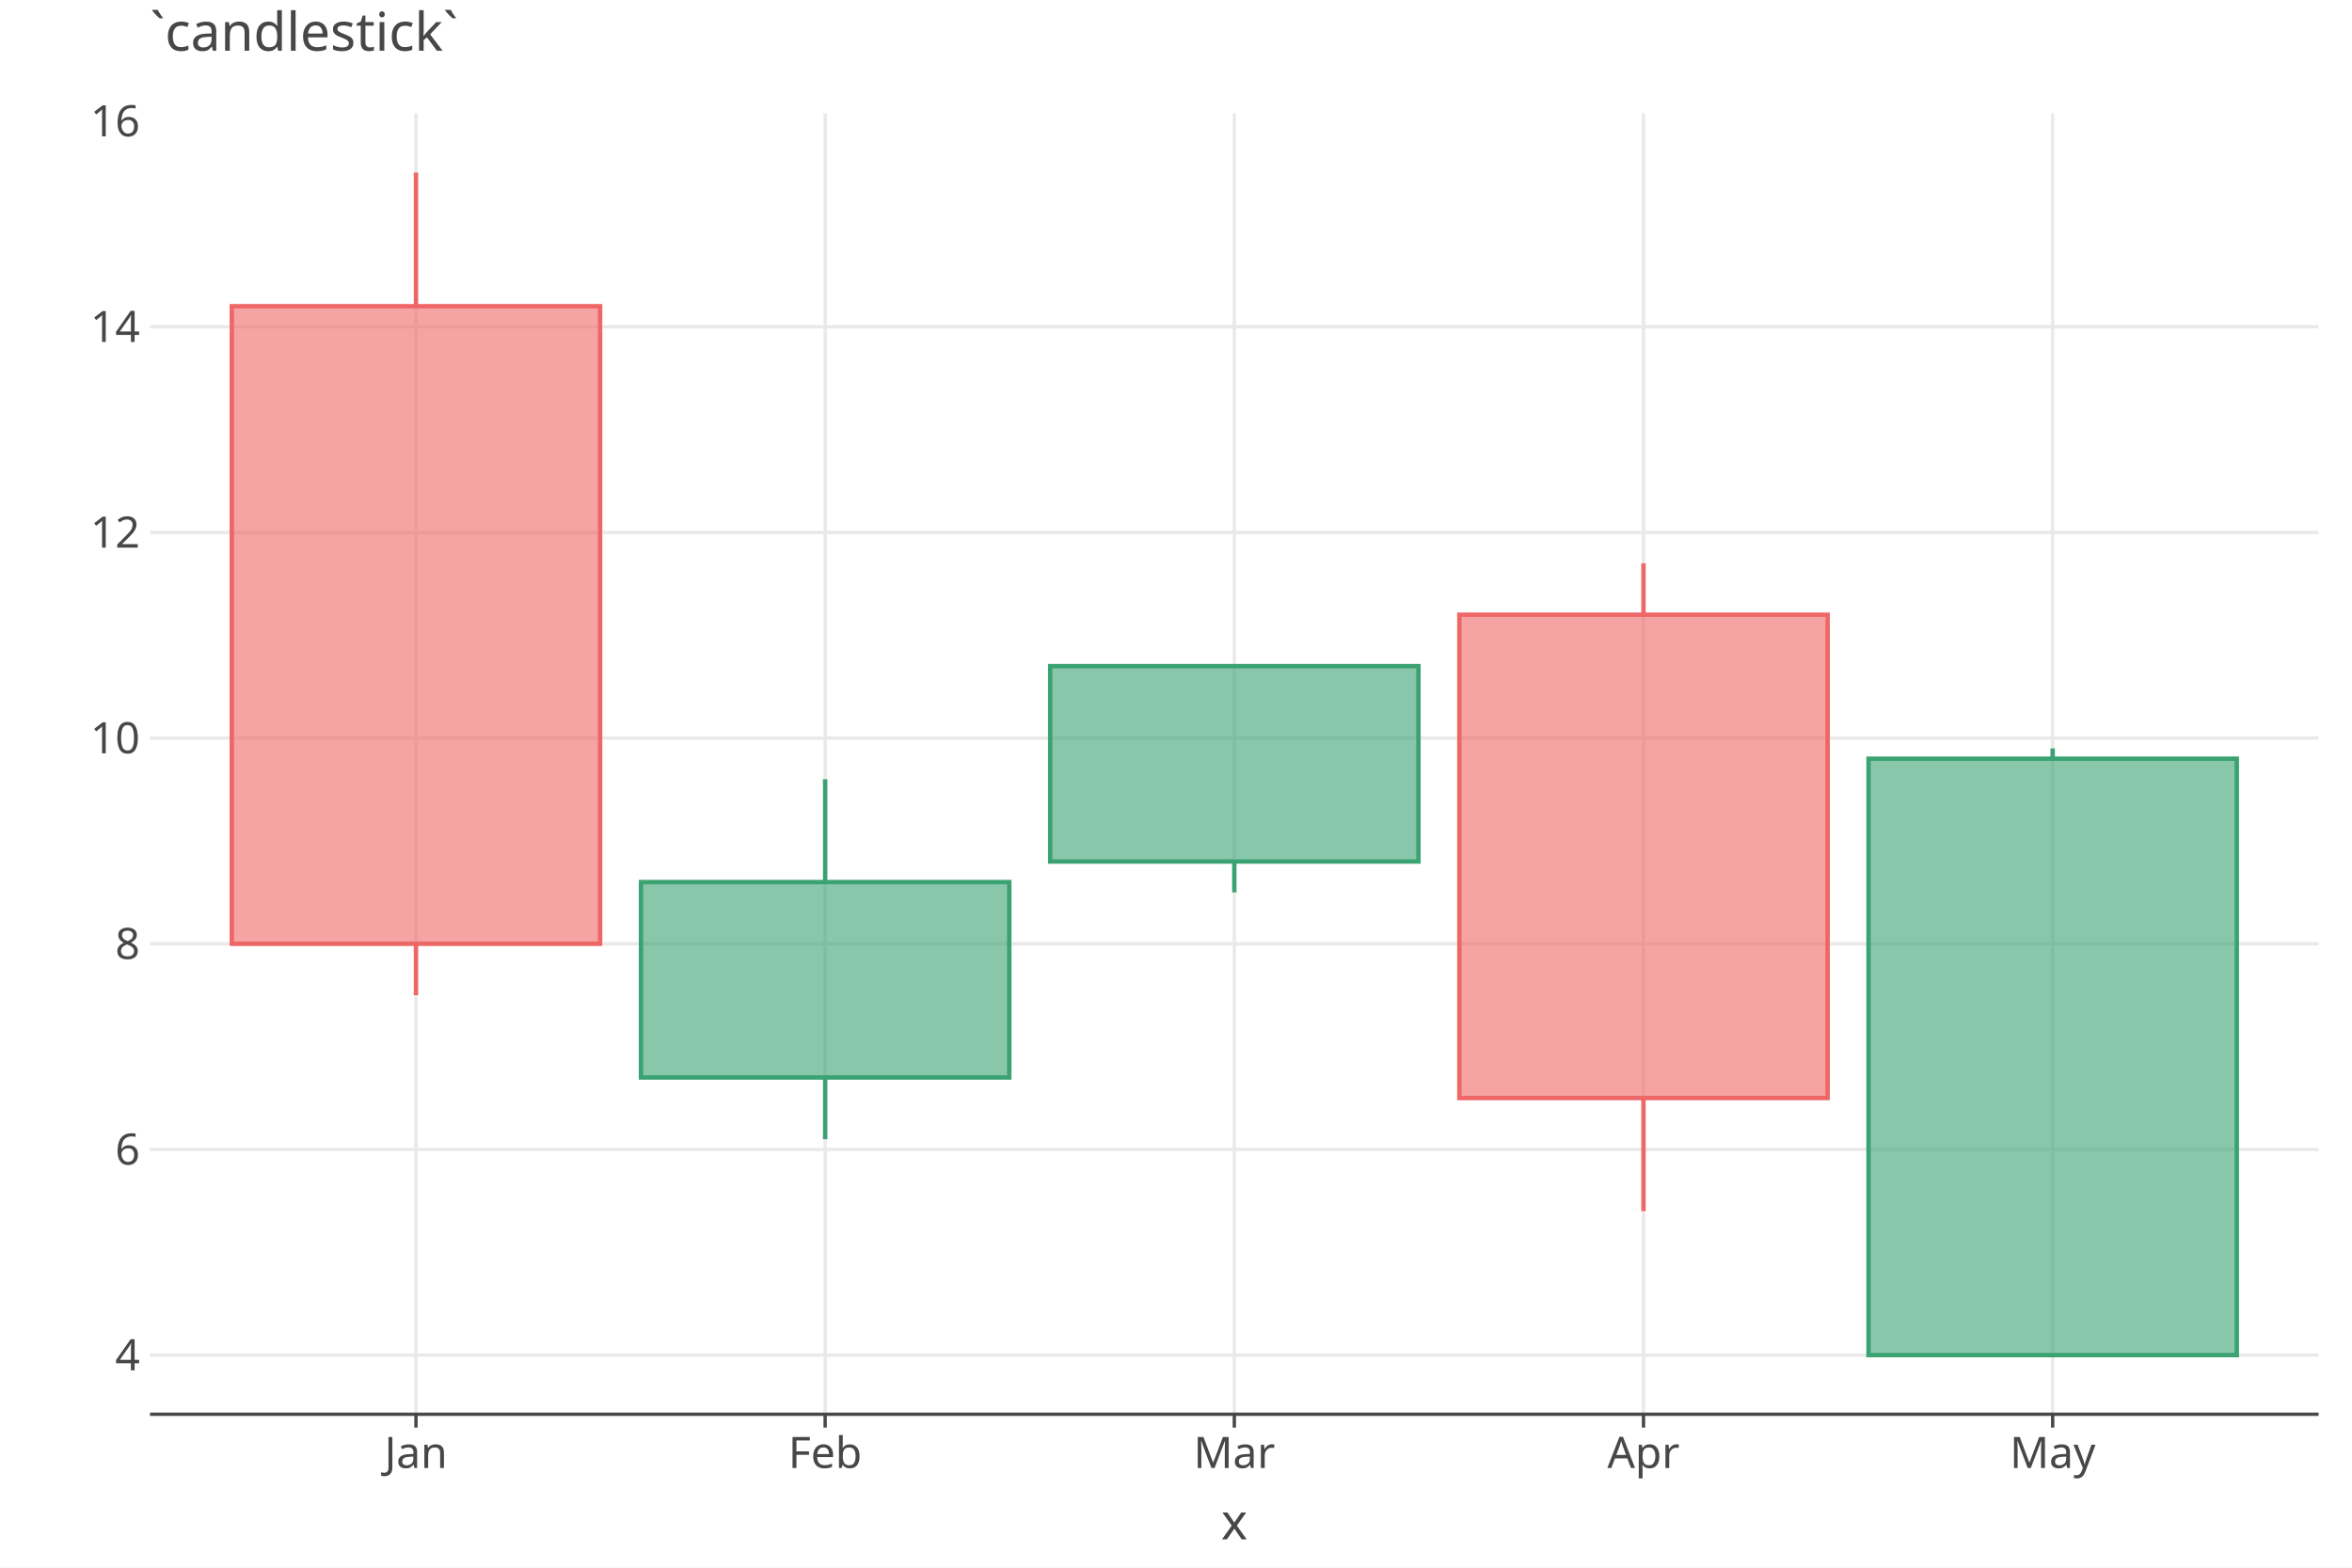
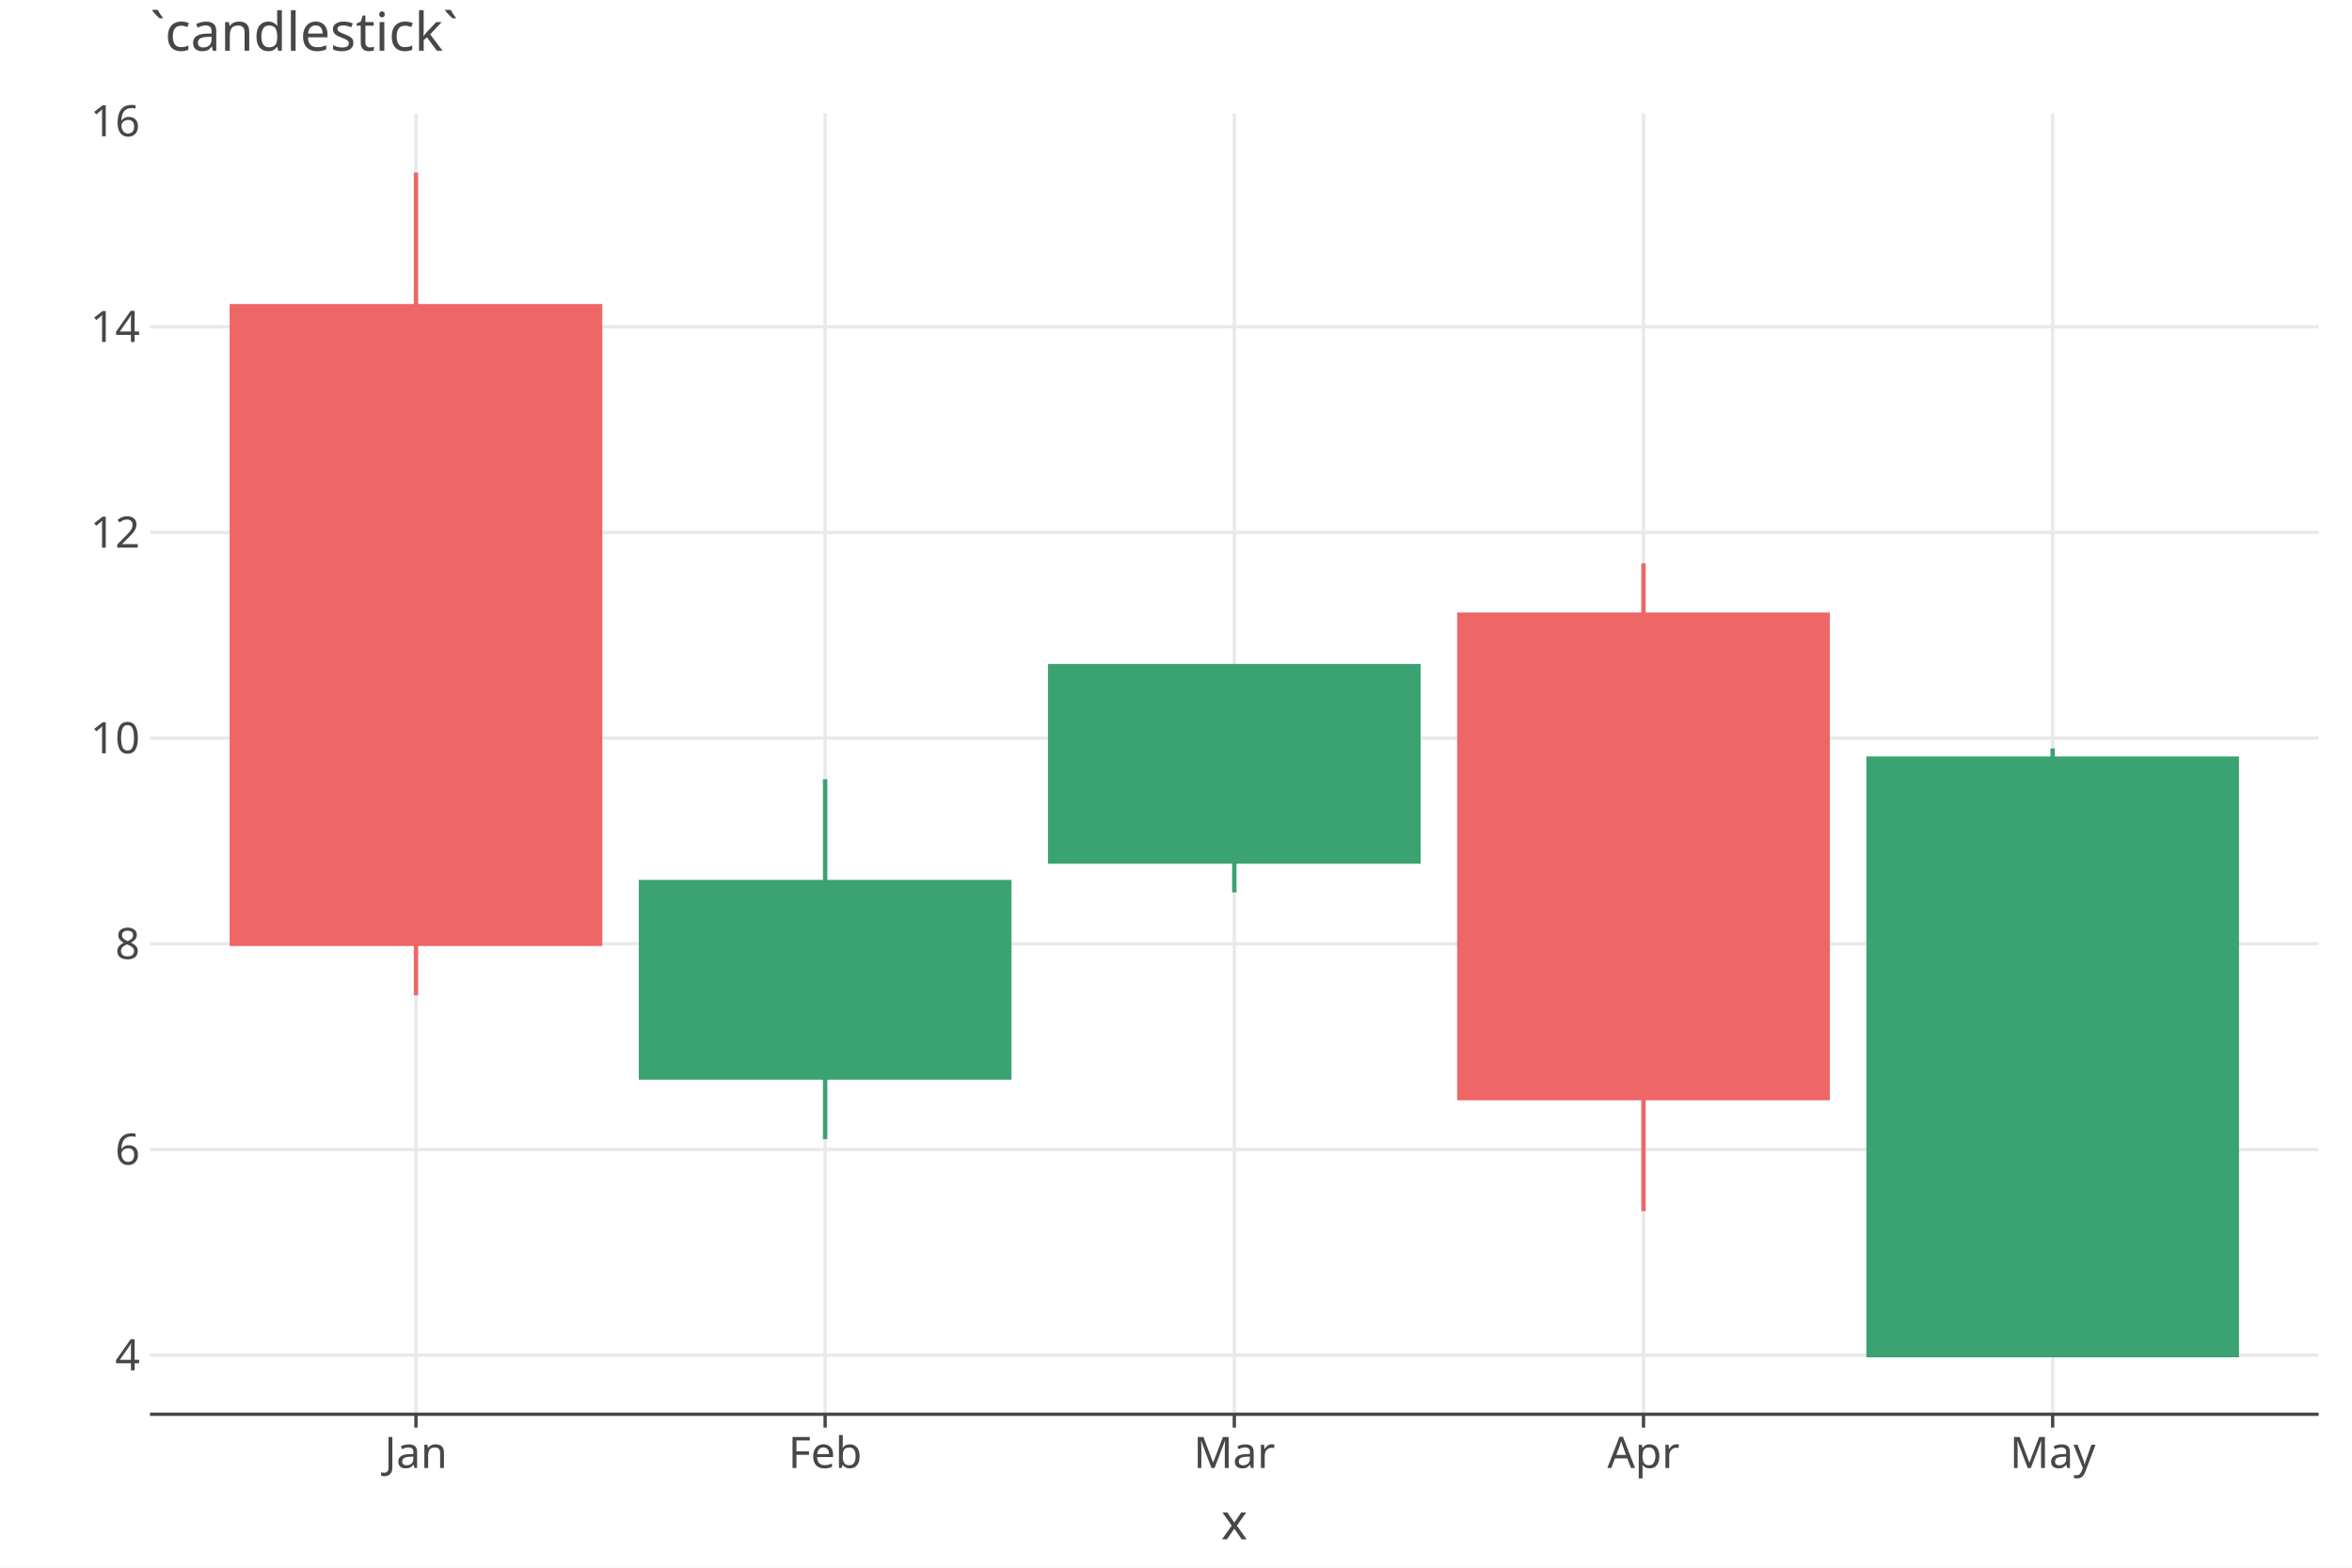
<svg xmlns="http://www.w3.org/2000/svg" class="plt-container" width="705.0" height="470.0">
  <style type="text/css">
  .plt-container {
   font-family: Lucida Grande, sans-serif;
   user-select: none;
   -webkit-user-select: none;
   -moz-user-select: none;
   -ms-user-select: none;
}
text {
   text-rendering: optimizeLegibility;
}
#xXxprefixXx0 .plot-title {
   fill: #474747;
   font-family: Lucida Grande, sans-serif;
   font-size: 16.0px;
   font-weight: normal;
   font-style: normal;   
}
#xXxprefixXx0 .plot-subtitle {
   fill: #474747;
   font-family: Lucida Grande, sans-serif;
   font-size: 15.0px;
   font-weight: normal;
   font-style: normal;   
}
#xXxprefixXx0 .plot-caption {
   fill: #474747;
   font-family: Lucida Grande, sans-serif;
   font-size: 13.0px;
   font-weight: normal;
   font-style: normal;   
}
#xXxprefixXx0 .legend-title {
   fill: #474747;
   font-family: Lucida Grande, sans-serif;
   font-size: 15.0px;
   font-weight: normal;
   font-style: normal;   
}
#xXxprefixXx0 .legend-item {
   fill: #474747;
   font-family: Lucida Grande, sans-serif;
   font-size: 13.0px;
   font-weight: normal;
   font-style: normal;   
}
#xXxprefixXx0 .axis-title-x {
   fill: #474747;
   font-family: Lucida Grande, sans-serif;
   font-size: 15.0px;
   font-weight: normal;
   font-style: normal;   
}
#xXxprefixXx0 .axis-text-x {
   fill: #474747;
   font-family: Lucida Grande, sans-serif;
   font-size: 13.0px;
   font-weight: normal;
   font-style: normal;   
}
#xXxprefixXx2 .axis-tooltip-text-x {
   fill: #ffffff;
   font-family: Lucida Grande, sans-serif;
   font-size: 13.0px;
   font-weight: normal;
   font-style: normal;   
}
#xXxprefixXx0 .axis-title-y {
   fill: #474747;
   font-family: Lucida Grande, sans-serif;
   font-size: 15.0px;
   font-weight: normal;
   font-style: normal;   
}
#xXxprefixXx0 .axis-text-y {
   fill: #474747;
   font-family: Lucida Grande, sans-serif;
   font-size: 13.0px;
   font-weight: normal;
   font-style: normal;   
}
#xXxprefixXx2 .axis-tooltip-text-y {
   fill: #ffffff;
   font-family: Lucida Grande, sans-serif;
   font-size: 13.0px;
   font-weight: normal;
   font-style: normal;   
}
#xXxprefixXx0 .facet-strip-text-x {
   fill: #474747;
   font-family: Lucida Grande, sans-serif;
   font-size: 13.0px;
   font-weight: normal;
   font-style: normal;   
}
#xXxprefixXx0 .facet-strip-text-y {
   fill: #474747;
   font-family: Lucida Grande, sans-serif;
   font-size: 13.0px;
   font-weight: normal;
   font-style: normal;   
}
#xXxprefixXx2 .tooltip-text {
   fill: #474747;
   font-family: Lucida Grande, sans-serif;
   font-size: 13.0px;
   font-weight: normal;
   font-style: normal;   
}
#xXxprefixXx2 .tooltip-title {
   fill: #474747;
   font-family: Lucida Grande, sans-serif;
   font-size: 13.0px;
   font-weight: bold;
   font-style: normal;   
}
#xXxprefixXx2 .tooltip-label {
   fill: #474747;
   font-family: Lucida Grande, sans-serif;
   font-size: 13.0px;
   font-weight: bold;
   font-style: normal;   
}

  </style>
  <g id="xXxprefixXx0">
    <path fill-rule="evenodd" fill="rgb(255,255,255)" fill-opacity="1.0" d="M0.0 0.0 L0.0 470.0 L705.0 470.0 L705.0 0.0 Z">
    </path>
    <g transform="translate(23.0 34.0 ) ">
      <g transform="translate(21.96121 0.0 ) ">
        <line x1="79.722" y1="390.0" x2="79.722" y2="-5.6843418860808015E-14" stroke="rgb(233,233,233)" stroke-opacity="1.0" stroke-width="1.0" fill="none">
        </line>
        <line x1="202.371" y1="390.0" x2="202.371" y2="-5.6843418860808015E-14" stroke="rgb(233,233,233)" stroke-opacity="1.0" stroke-width="1.0" fill="none">
        </line>
        <line x1="325.019" y1="390.0" x2="325.019" y2="-5.6843418860808015E-14" stroke="rgb(233,233,233)" stroke-opacity="1.0" stroke-width="1.0" fill="none">
        </line>
        <line x1="447.668" y1="390.0" x2="447.668" y2="-5.6843418860808015E-14" stroke="rgb(233,233,233)" stroke-opacity="1.0" stroke-width="1.0" fill="none">
        </line>
        <line x1="570.317" y1="390.0" x2="570.317" y2="-5.6843418860808015E-14" stroke="rgb(233,233,233)" stroke-opacity="1.0" stroke-width="1.0" fill="none">
        </line>
      </g>
      <g transform="translate(21.96121 390.0 ) ">
        <g transform="translate(79.72174 0.0 ) ">
          <line stroke-width="1.0" stroke="rgb(71,71,71)" stroke-opacity="1.0" x2="0.0" y2="4.0">
          </line>
          <g transform="translate(0.0 7.0 ) ">
            <text class="axis-text-x" text-anchor="middle" dy="0.7em">
              <tspan>Jan</tspan>
            </text>
          </g>
        </g>
        <g transform="translate(202.3706 0.0 ) ">
          <line stroke-width="1.0" stroke="rgb(71,71,71)" stroke-opacity="1.0" x2="0.0" y2="4.0">
          </line>
          <g transform="translate(0.0 7.0 ) ">
            <text class="axis-text-x" text-anchor="middle" dy="0.7em">
              <tspan>Feb</tspan>
            </text>
          </g>
        </g>
        <g transform="translate(325.0194 0.0 ) ">
          <line stroke-width="1.0" stroke="rgb(71,71,71)" stroke-opacity="1.0" x2="0.0" y2="4.0">
          </line>
          <g transform="translate(0.0 7.0 ) ">
            <text class="axis-text-x" text-anchor="middle" dy="0.7em">
              <tspan>Mar</tspan>
            </text>
          </g>
        </g>
        <g transform="translate(447.6682 0.0 ) ">
          <line stroke-width="1.0" stroke="rgb(71,71,71)" stroke-opacity="1.0" x2="0.0" y2="4.0">
          </line>
          <g transform="translate(0.0 7.0 ) ">
            <text class="axis-text-x" text-anchor="middle" dy="0.7em">
              <tspan>Apr</tspan>
            </text>
          </g>
        </g>
        <g transform="translate(570.3171 0.0 ) ">
          <line stroke-width="1.0" stroke="rgb(71,71,71)" stroke-opacity="1.0" x2="0.0" y2="4.0">
          </line>
          <g transform="translate(0.0 7.0 ) ">
            <text class="axis-text-x" text-anchor="middle" dy="0.7em">
              <tspan>May</tspan>
            </text>
          </g>
        </g>
        <line x1="0.0" y1="0.0" x2="650.039" y2="0.0" stroke-width="1.0" stroke="rgb(71,71,71)" stroke-opacity="1.0">
        </line>
      </g>
      <g transform="translate(21.96121 0.0 ) ">
        <line x1="0.0" y1="372.273" x2="650.039" y2="372.273" stroke="rgb(233,233,233)" stroke-opacity="1.0" stroke-width="1.0" fill="none">
        </line>
        <line x1="0.0" y1="310.613" x2="650.039" y2="310.613" stroke="rgb(233,233,233)" stroke-opacity="1.0" stroke-width="1.0" fill="none">
        </line>
        <line x1="0.0" y1="248.953" x2="650.039" y2="248.953" stroke="rgb(233,233,233)" stroke-opacity="1.0" stroke-width="1.0" fill="none">
        </line>
        <line x1="0.0" y1="187.292" x2="650.039" y2="187.292" stroke="rgb(233,233,233)" stroke-opacity="1.0" stroke-width="1.0" fill="none">
        </line>
        <line x1="0.0" y1="125.632" x2="650.039" y2="125.632" stroke="rgb(233,233,233)" stroke-opacity="1.0" stroke-width="1.0" fill="none">
        </line>
        <line x1="0.0" y1="63.972" x2="650.039" y2="63.972" stroke="rgb(233,233,233)" stroke-opacity="1.0" stroke-width="1.0" fill="none">
        </line>
      </g>
      <g transform="translate(21.96121 0.0 ) ">
        <g transform="translate(0.0 372.2727 ) ">
          <g transform="translate(-3.0 0.0 ) ">
            <text class="axis-text-y" text-anchor="end" dy="0.35em">
              <tspan>4</tspan>
            </text>
          </g>
        </g>
        <g transform="translate(0.0 310.6126 ) ">
          <g transform="translate(-3.0 0.0 ) ">
            <text class="axis-text-y" text-anchor="end" dy="0.35em">
              <tspan>6</tspan>
            </text>
          </g>
        </g>
        <g transform="translate(0.0 248.9526 ) ">
          <g transform="translate(-3.0 0.0 ) ">
            <text class="axis-text-y" text-anchor="end" dy="0.35em">
              <tspan>8</tspan>
            </text>
          </g>
        </g>
        <g transform="translate(0.0 187.2925 ) ">
          <g transform="translate(-3.0 0.0 ) ">
            <text class="axis-text-y" text-anchor="end" dy="0.35em">
              <tspan>10</tspan>
            </text>
          </g>
        </g>
        <g transform="translate(0.0 125.6324 ) ">
          <g transform="translate(-3.0 0.0 ) ">
            <text class="axis-text-y" text-anchor="end" dy="0.35em">
              <tspan>12</tspan>
            </text>
          </g>
        </g>
        <g transform="translate(0.0 63.97233 ) ">
          <g transform="translate(-3.0 0.0 ) ">
            <text class="axis-text-y" text-anchor="end" dy="0.35em">
              <tspan>14</tspan>
            </text>
          </g>
        </g>
        <g transform="translate(0.0 2.312253 ) ">
          <g transform="translate(-3.0 0.0 ) ">
            <text class="axis-text-y" text-anchor="end" dy="0.35em">
              <tspan>16</tspan>
            </text>
          </g>
        </g>
      </g>
      <g transform="translate(21.96121 0.0 ) " clip-path="url(#xXxprefixXx1)" clip-bounds-jfx="[rect (0.0, 0.0), (650.039, 390.0)]">
        <defs>
          <clipPath id="xXxprefixXx1">
            <rect x="0.0" y="0.0" width="650.039" height="390.0">
            </rect>
          </clipPath>
        </defs>
-         <rect x="24.53" y="57.806" height="191.146" width="110.384" stroke="rgb(238,102,102)" stroke-opacity="1.0" fill="rgb(238,102,102)" fill-opacity="0.6" stroke-width="1.32">
-         </rect>
-         <rect x="147.179" y="230.455" height="58.577" width="110.384" stroke="rgb(59,162,114)" stroke-opacity="1.0" fill="rgb(59,162,114)" fill-opacity="0.6" stroke-width="1.32">
-         </rect>
-         <rect x="269.827" y="165.711" height="58.577" width="110.384" stroke="rgb(59,162,114)" stroke-opacity="1.0" fill="rgb(59,162,114)" fill-opacity="0.6" stroke-width="1.32">
-         </rect>
-         <rect x="392.476" y="150.296" height="144.901" width="110.384" stroke="rgb(238,102,102)" stroke-opacity="1.0" fill="rgb(238,102,102)" fill-opacity="0.6" stroke-width="1.32">
-         </rect>
-         <rect x="515.125" y="193.458" height="178.814" width="110.384" stroke="rgb(59,162,114)" stroke-opacity="1.0" fill="rgb(59,162,114)" fill-opacity="0.6" stroke-width="1.32">
-         </rect>
-         <line x1="79.722" y1="248.953" x2="79.722" y2="264.368" stroke="rgb(238,102,102)" stroke-opacity="1.0" fill="rgb(238,102,102)" fill-opacity="0.6" stroke-width="1.32">
-         </line>
-         <line x1="79.722" y1="264.368" x2="79.722" y2="264.368" stroke="rgb(238,102,102)" stroke-opacity="1.0" fill="rgb(238,102,102)" fill-opacity="0.6" stroke-width="1.32">
-         </line>
-         <line x1="79.722" y1="57.806" x2="79.722" y2="17.727" stroke="rgb(238,102,102)" stroke-opacity="1.0" fill="rgb(238,102,102)" fill-opacity="0.6" stroke-width="1.32">
-         </line>
-         <line x1="79.722" y1="17.727" x2="79.722" y2="17.727" stroke="rgb(238,102,102)" stroke-opacity="1.0" fill="rgb(238,102,102)" fill-opacity="0.6" stroke-width="1.32">
-         </line>
-         <line x1="202.371" y1="289.032" x2="202.371" y2="307.53" stroke="rgb(59,162,114)" stroke-opacity="1.0" fill="rgb(59,162,114)" fill-opacity="0.6" stroke-width="1.32">
-         </line>
-         <line x1="202.371" y1="307.53" x2="202.371" y2="307.53" stroke="rgb(59,162,114)" stroke-opacity="1.0" fill="rgb(59,162,114)" fill-opacity="0.6" stroke-width="1.32">
-         </line>
-         <line x1="202.371" y1="230.455" x2="202.371" y2="199.625" stroke="rgb(59,162,114)" stroke-opacity="1.0" fill="rgb(59,162,114)" fill-opacity="0.6" stroke-width="1.32">
-         </line>
-         <line x1="202.371" y1="199.625" x2="202.371" y2="199.625" stroke="rgb(59,162,114)" stroke-opacity="1.0" fill="rgb(59,162,114)" fill-opacity="0.6" stroke-width="1.32">
-         </line>
-         <line x1="325.019" y1="224.289" x2="325.019" y2="233.538" stroke="rgb(59,162,114)" stroke-opacity="1.0" fill="rgb(59,162,114)" fill-opacity="0.6" stroke-width="1.32">
-         </line>
-         <line x1="325.019" y1="233.538" x2="325.019" y2="233.538" stroke="rgb(59,162,114)" stroke-opacity="1.0" fill="rgb(59,162,114)" fill-opacity="0.6" stroke-width="1.32">
-         </line>
-         <line x1="325.019" y1="165.711" x2="325.019" y2="165.711" stroke="rgb(59,162,114)" stroke-opacity="1.0" fill="rgb(59,162,114)" fill-opacity="0.6" stroke-width="1.32">
-         </line>
-         <line x1="325.019" y1="165.711" x2="325.019" y2="165.711" stroke="rgb(59,162,114)" stroke-opacity="1.0" fill="rgb(59,162,114)" fill-opacity="0.6" stroke-width="1.32">
-         </line>
-         <line x1="447.668" y1="295.198" x2="447.668" y2="329.111" stroke="rgb(238,102,102)" stroke-opacity="1.0" fill="rgb(238,102,102)" fill-opacity="0.6" stroke-width="1.32">
-         </line>
-         <line x1="447.668" y1="329.111" x2="447.668" y2="329.111" stroke="rgb(238,102,102)" stroke-opacity="1.0" fill="rgb(238,102,102)" fill-opacity="0.6" stroke-width="1.32">
-         </line>
-         <line x1="447.668" y1="150.296" x2="447.668" y2="134.881" stroke="rgb(238,102,102)" stroke-opacity="1.0" fill="rgb(238,102,102)" fill-opacity="0.6" stroke-width="1.32">
-         </line>
-         <line x1="447.668" y1="134.881" x2="447.668" y2="134.881" stroke="rgb(238,102,102)" stroke-opacity="1.0" fill="rgb(238,102,102)" fill-opacity="0.6" stroke-width="1.32">
-         </line>
-         <line x1="570.317" y1="372.273" x2="570.317" y2="372.273" stroke="rgb(59,162,114)" stroke-opacity="1.0" fill="rgb(59,162,114)" fill-opacity="0.6" stroke-width="1.32">
-         </line>
-         <line x1="570.317" y1="372.273" x2="570.317" y2="372.273" stroke="rgb(59,162,114)" stroke-opacity="1.0" fill="rgb(59,162,114)" fill-opacity="0.6" stroke-width="1.32">
-         </line>
-         <line x1="570.317" y1="193.458" x2="570.317" y2="190.375" stroke="rgb(59,162,114)" stroke-opacity="1.0" fill="rgb(59,162,114)" fill-opacity="0.6" stroke-width="1.32">
-         </line>
-         <line x1="570.317" y1="190.375" x2="570.317" y2="190.375" stroke="rgb(59,162,114)" stroke-opacity="1.0" fill="rgb(59,162,114)" fill-opacity="0.6" stroke-width="1.32">
+         <rect x="24.53" y="57.806" height="191.146" width="110.384" stroke="rgb(238,102,102)" stroke-opacity="1.0" fill="rgb(238,102,102)" fill-opacity="1.0" stroke-width="1.32">
+         </rect>
+         <rect x="147.179" y="230.455" height="58.577" width="110.384" stroke="rgb(59,162,114)" stroke-opacity="1.0" fill="rgb(59,162,114)" fill-opacity="1.0" stroke-width="1.32">
+         </rect>
+         <rect x="269.827" y="165.711" height="58.577" width="110.384" stroke="rgb(59,162,114)" stroke-opacity="1.0" fill="rgb(59,162,114)" fill-opacity="1.0" stroke-width="1.32">
+         </rect>
+         <rect x="392.476" y="150.296" height="144.901" width="110.384" stroke="rgb(238,102,102)" stroke-opacity="1.0" fill="rgb(238,102,102)" fill-opacity="1.0" stroke-width="1.32">
+         </rect>
+         <rect x="515.125" y="193.458" height="178.814" width="110.384" stroke="rgb(59,162,114)" stroke-opacity="1.0" fill="rgb(59,162,114)" fill-opacity="1.0" stroke-width="1.32">
+         </rect>
+         <line x1="79.722" y1="248.953" x2="79.722" y2="264.368" stroke="rgb(238,102,102)" stroke-opacity="1.0" fill="rgb(238,102,102)" fill-opacity="1.0" stroke-width="1.32">
+         </line>
+         <line x1="79.722" y1="264.368" x2="79.722" y2="264.368" stroke="rgb(238,102,102)" stroke-opacity="1.0" fill="rgb(238,102,102)" fill-opacity="1.0" stroke-width="1.32">
+         </line>
+         <line x1="79.722" y1="57.806" x2="79.722" y2="17.727" stroke="rgb(238,102,102)" stroke-opacity="1.0" fill="rgb(238,102,102)" fill-opacity="1.0" stroke-width="1.32">
+         </line>
+         <line x1="79.722" y1="17.727" x2="79.722" y2="17.727" stroke="rgb(238,102,102)" stroke-opacity="1.0" fill="rgb(238,102,102)" fill-opacity="1.0" stroke-width="1.32">
+         </line>
+         <line x1="202.371" y1="289.032" x2="202.371" y2="307.53" stroke="rgb(59,162,114)" stroke-opacity="1.0" fill="rgb(59,162,114)" fill-opacity="1.0" stroke-width="1.32">
+         </line>
+         <line x1="202.371" y1="307.53" x2="202.371" y2="307.53" stroke="rgb(59,162,114)" stroke-opacity="1.0" fill="rgb(59,162,114)" fill-opacity="1.0" stroke-width="1.32">
+         </line>
+         <line x1="202.371" y1="230.455" x2="202.371" y2="199.625" stroke="rgb(59,162,114)" stroke-opacity="1.0" fill="rgb(59,162,114)" fill-opacity="1.0" stroke-width="1.32">
+         </line>
+         <line x1="202.371" y1="199.625" x2="202.371" y2="199.625" stroke="rgb(59,162,114)" stroke-opacity="1.0" fill="rgb(59,162,114)" fill-opacity="1.0" stroke-width="1.32">
+         </line>
+         <line x1="325.019" y1="224.289" x2="325.019" y2="233.538" stroke="rgb(59,162,114)" stroke-opacity="1.0" fill="rgb(59,162,114)" fill-opacity="1.0" stroke-width="1.32">
+         </line>
+         <line x1="325.019" y1="233.538" x2="325.019" y2="233.538" stroke="rgb(59,162,114)" stroke-opacity="1.0" fill="rgb(59,162,114)" fill-opacity="1.0" stroke-width="1.32">
+         </line>
+         <line x1="325.019" y1="165.711" x2="325.019" y2="165.711" stroke="rgb(59,162,114)" stroke-opacity="1.0" fill="rgb(59,162,114)" fill-opacity="1.0" stroke-width="1.32">
+         </line>
+         <line x1="325.019" y1="165.711" x2="325.019" y2="165.711" stroke="rgb(59,162,114)" stroke-opacity="1.0" fill="rgb(59,162,114)" fill-opacity="1.0" stroke-width="1.32">
+         </line>
+         <line x1="447.668" y1="295.198" x2="447.668" y2="329.111" stroke="rgb(238,102,102)" stroke-opacity="1.0" fill="rgb(238,102,102)" fill-opacity="1.0" stroke-width="1.32">
+         </line>
+         <line x1="447.668" y1="329.111" x2="447.668" y2="329.111" stroke="rgb(238,102,102)" stroke-opacity="1.0" fill="rgb(238,102,102)" fill-opacity="1.0" stroke-width="1.32">
+         </line>
+         <line x1="447.668" y1="150.296" x2="447.668" y2="134.881" stroke="rgb(238,102,102)" stroke-opacity="1.0" fill="rgb(238,102,102)" fill-opacity="1.0" stroke-width="1.32">
+         </line>
+         <line x1="447.668" y1="134.881" x2="447.668" y2="134.881" stroke="rgb(238,102,102)" stroke-opacity="1.0" fill="rgb(238,102,102)" fill-opacity="1.0" stroke-width="1.32">
+         </line>
+         <line x1="570.317" y1="372.273" x2="570.317" y2="372.273" stroke="rgb(59,162,114)" stroke-opacity="1.0" fill="rgb(59,162,114)" fill-opacity="1.0" stroke-width="1.32">
+         </line>
+         <line x1="570.317" y1="372.273" x2="570.317" y2="372.273" stroke="rgb(59,162,114)" stroke-opacity="1.0" fill="rgb(59,162,114)" fill-opacity="1.0" stroke-width="1.32">
+         </line>
+         <line x1="570.317" y1="193.458" x2="570.317" y2="190.375" stroke="rgb(59,162,114)" stroke-opacity="1.0" fill="rgb(59,162,114)" fill-opacity="1.0" stroke-width="1.32">
+         </line>
+         <line x1="570.317" y1="190.375" x2="570.317" y2="190.375" stroke="rgb(59,162,114)" stroke-opacity="1.0" fill="rgb(59,162,114)" fill-opacity="1.0" stroke-width="1.32">
        </line>
      </g>
    </g>
    <g transform="translate(44.96121 15.2 ) ">
      <text class="plot-title" y="0.0">
        <tspan>`candlestick`</tspan>
      </text>
    </g>
    <g transform="translate(14.5 229.0 ) rotate(-90.0 ) ">
      <text class="axis-title-y" y="0.0" text-anchor="middle">
        <tspan />
      </text>
    </g>
    <g transform="translate(369.9806 461.5 ) ">
      <text class="axis-title-x" y="0.0" text-anchor="middle">
        <tspan>x</tspan>
      </text>
    </g>
    <path fill="rgb(0,0,0)" fill-opacity="0.0" stroke="rgb(71,71,71)" stroke-opacity="1.0" stroke-width="0.0" d="M0.0 0.0 L0.0 470.0 L705.0 470.0 L705.0 0.0 Z">
    </path>
  </g>
  <g id="xXxprefixXx2">
  </g>
</svg>
